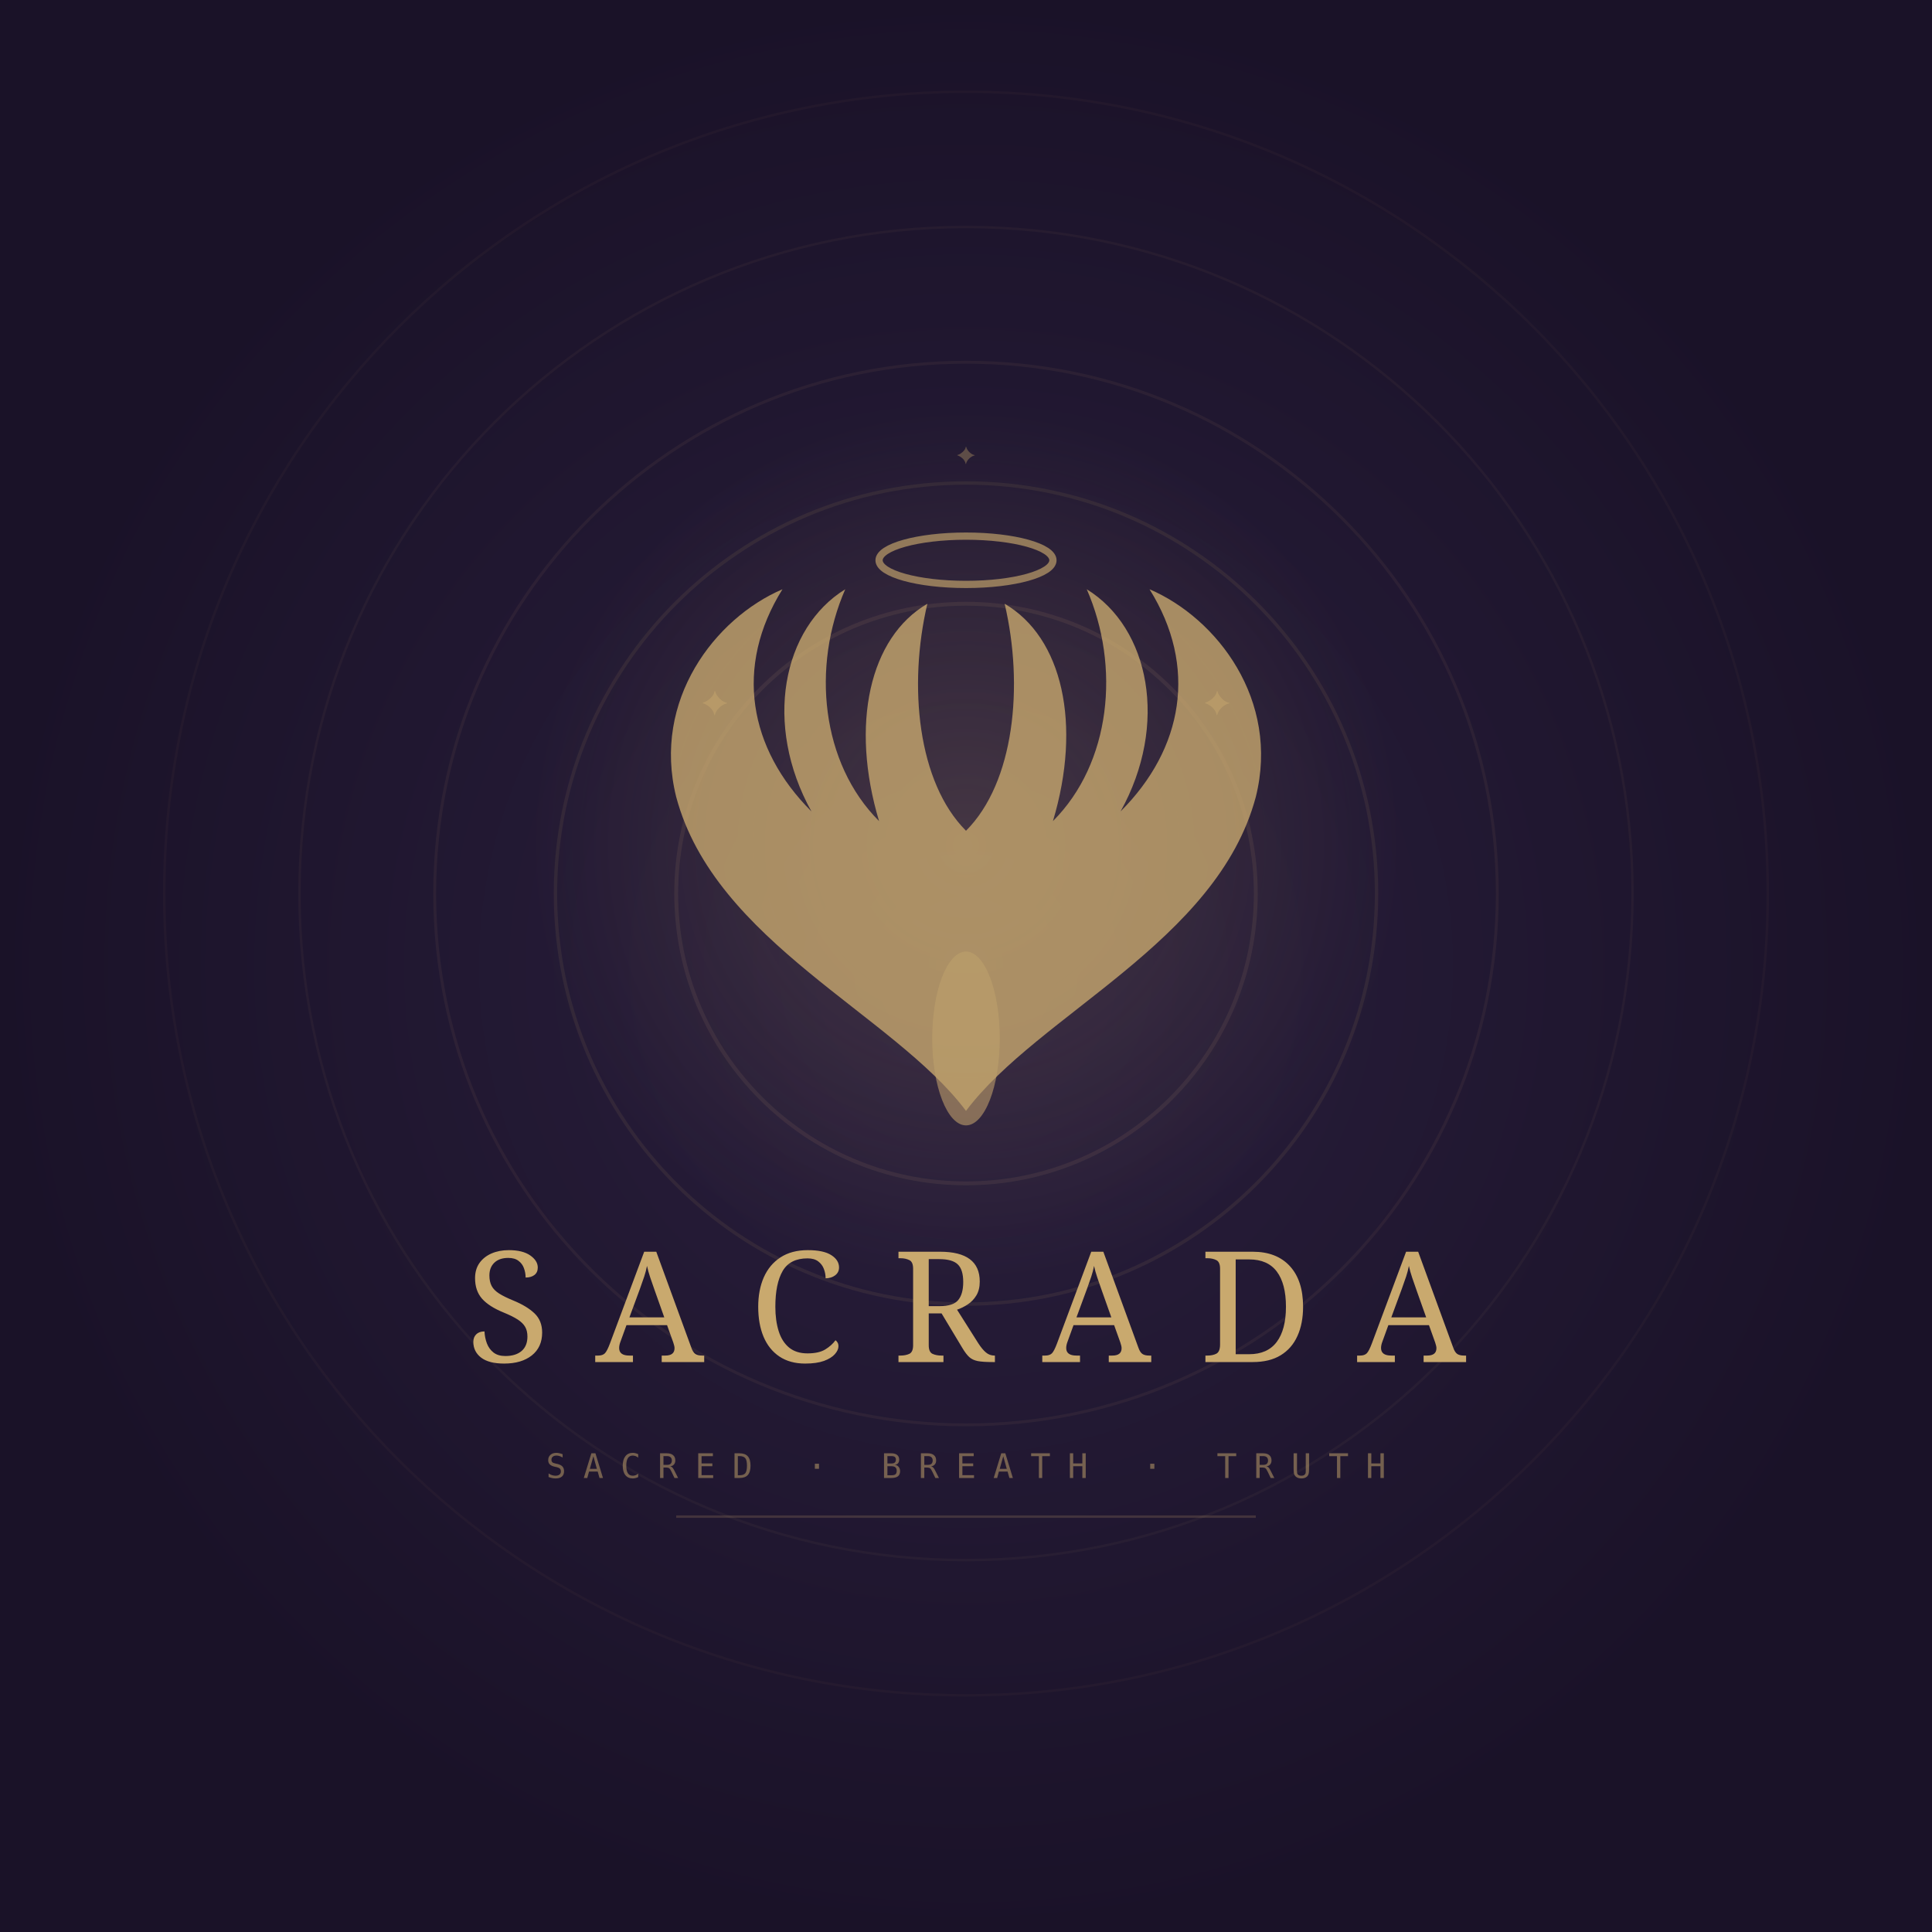
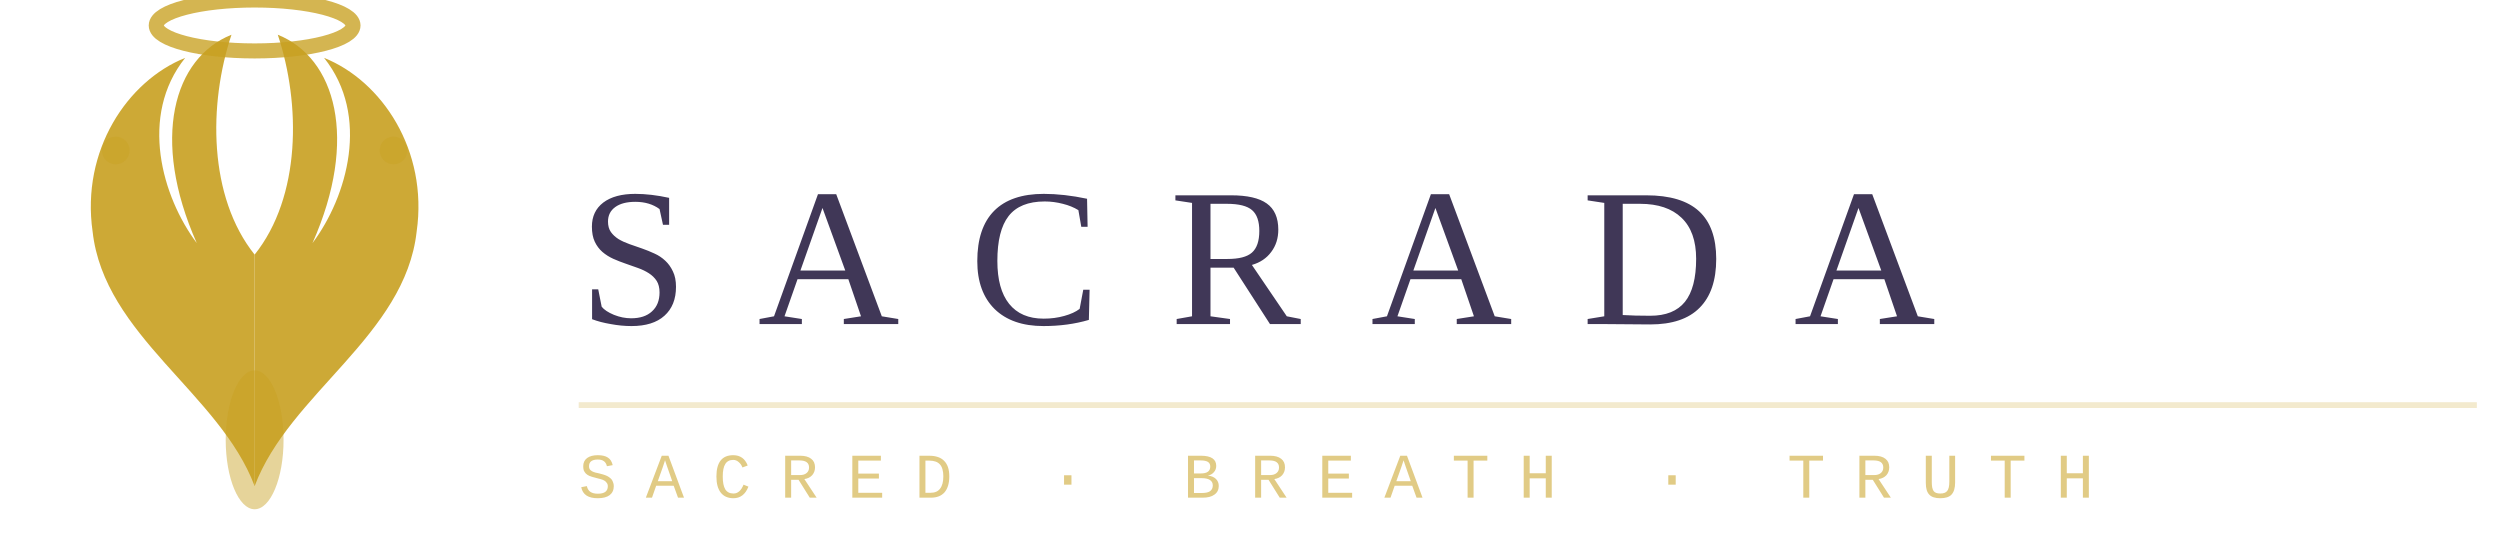
- <svg xmlns="http://www.w3.org/2000/svg" viewBox="0 0 400 400" width="400" height="400">
-   <defs>
-     <radialGradient id="bg" cx="50%" cy="50%" r="50%">
-       <stop offset="0%" stop-color="#2a1f3d" />
-       <stop offset="100%" stop-color="#1a1228" />
-     </radialGradient>
-     <radialGradient id="wing-glow" cx="50%" cy="50%" r="50%">
-       <stop offset="0%" stop-color="#c9a96e" stop-opacity="0.18" />
-       <stop offset="100%" stop-color="#c9a96e" stop-opacity="0" />
-     </radialGradient>
-   </defs>
-   <rect width="400" height="400" fill="url(#bg)" rx="0" />
-   <circle cx="200" cy="185" r="60" fill="none" stroke="#c9a96e" stroke-opacity="0.10" stroke-width="0.8" />
-   <circle cx="200" cy="185" r="85" fill="none" stroke="#c9a96e" stroke-opacity="0.09" stroke-width="0.7" />
-   <circle cx="200" cy="185" r="110" fill="none" stroke="#c9a96e" stroke-opacity="0.07" stroke-width="0.6" />
-   <circle cx="200" cy="185" r="138" fill="none" stroke="#c9a96e" stroke-opacity="0.05" stroke-width="0.5" />
-   <circle cx="200" cy="185" r="166" fill="none" stroke="#c9a96e" stroke-opacity="0.04" stroke-width="0.5" />
-   <ellipse cx="200" cy="175" rx="90" ry="90" fill="url(#wing-glow)" />
-   <g fill="#c9a96e" opacity="0.92">
-     <path d="       M 200 230       C 185 210, 148 195, 140 165       C 135 145, 148 128, 162 122       C 152 138, 155 155, 168 168       C 158 150, 162 130, 175 122       C 168 138, 170 158, 182 170       C 176 150, 180 132, 192 125       C 188 142, 190 162, 200 172       Z     " opacity="0.85" />
-     <path d="       M 200 230       C 215 210, 252 195, 260 165       C 265 145, 252 128, 238 122       C 248 138, 245 155, 232 168       C 242 150, 238 130, 225 122       C 232 138, 230 158, 218 170       C 224 150, 220 132, 208 125       C 212 142, 210 162, 200 172       Z     " opacity="0.85" />
-     <ellipse cx="200" cy="215" rx="7" ry="18" opacity="0.6" />
-     <ellipse cx="200" cy="116" rx="18" ry="5" fill="none" stroke="#c9a96e" stroke-width="1.5" stroke-opacity="0.7" />
-   </g>
-   <text x="148" y="148" font-size="7" fill="#c9a96e" opacity="0.45" text-anchor="middle">✦</text>
-   <text x="252" y="148" font-size="7" fill="#c9a96e" opacity="0.45" text-anchor="middle">✦</text>
-   <text x="200" y="96" font-size="5" fill="#c9a96e" opacity="0.35" text-anchor="middle">✦</text>
-   <text x="200" y="282" font-family="'Cormorant Garamond', 'Georgia', serif" font-size="32" font-weight="300" letter-spacing="10" fill="#c9a96e" text-anchor="middle">SACRADA</text>
-   <text x="200" y="306" font-family="'Space Mono', monospace" font-size="7" letter-spacing="3.5" fill="#c9a96e" opacity="0.5" text-anchor="middle">SACRED · BREATH · TRUTH</text>
-   <line x1="140" y1="314" x2="260" y2="314" stroke="#c9a96e" stroke-opacity="0.2" stroke-width="0.5" />
+ <svg xmlns="http://www.w3.org/2000/svg" viewBox="0 0 216 46" height="46">
+   <path d="M22 42 C19 34 9 29 8 20 C7 13 11 7 16 5 C12 10 14 17 17 21 C13 12 15 5 20 3 C18 9 18 17 22 22 Z" fill="#c8a020" opacity="0.9" />
+   <path d="M22 42 C25 34 35 29 36 20 C37 13 33 7 28 5 C32 10 30 17 27 21 C31 12 29 5 24 3 C26 9 26 17 22 22 Z" fill="#c8a020" opacity="0.9" />
+   <ellipse cx="22" cy="2.2" rx="8.5" ry="2.2" fill="none" stroke="#c8a020" stroke-width="1.3" stroke-opacity="0.78" />
+   <ellipse cx="22" cy="38" rx="2.5" ry="6" fill="#c8a020" opacity="0.45" />
+   <circle cx="10" cy="13" r="1.2" fill="#c8a020" opacity="0.38" />
+   <circle cx="34" cy="13" r="1.2" fill="#c8a020" opacity="0.38" />
+   <text x="50" y="28" font-family="Georgia,'Times New Roman',serif" font-size="17" font-weight="400" letter-spacing="6" fill="#1c1238" opacity="0.84">SACRADA</text>
+   <line x1="50" y1="35" x2="214" y2="35" stroke="#c8a020" stroke-opacity="0.22" stroke-width="0.5" />
+   <text x="50" y="43" font-family="'Courier New',monospace" font-size="5.5" letter-spacing="2.5" fill="#c8a020" opacity="0.55">SACRED · BREATH · TRUTH</text>
</svg>
